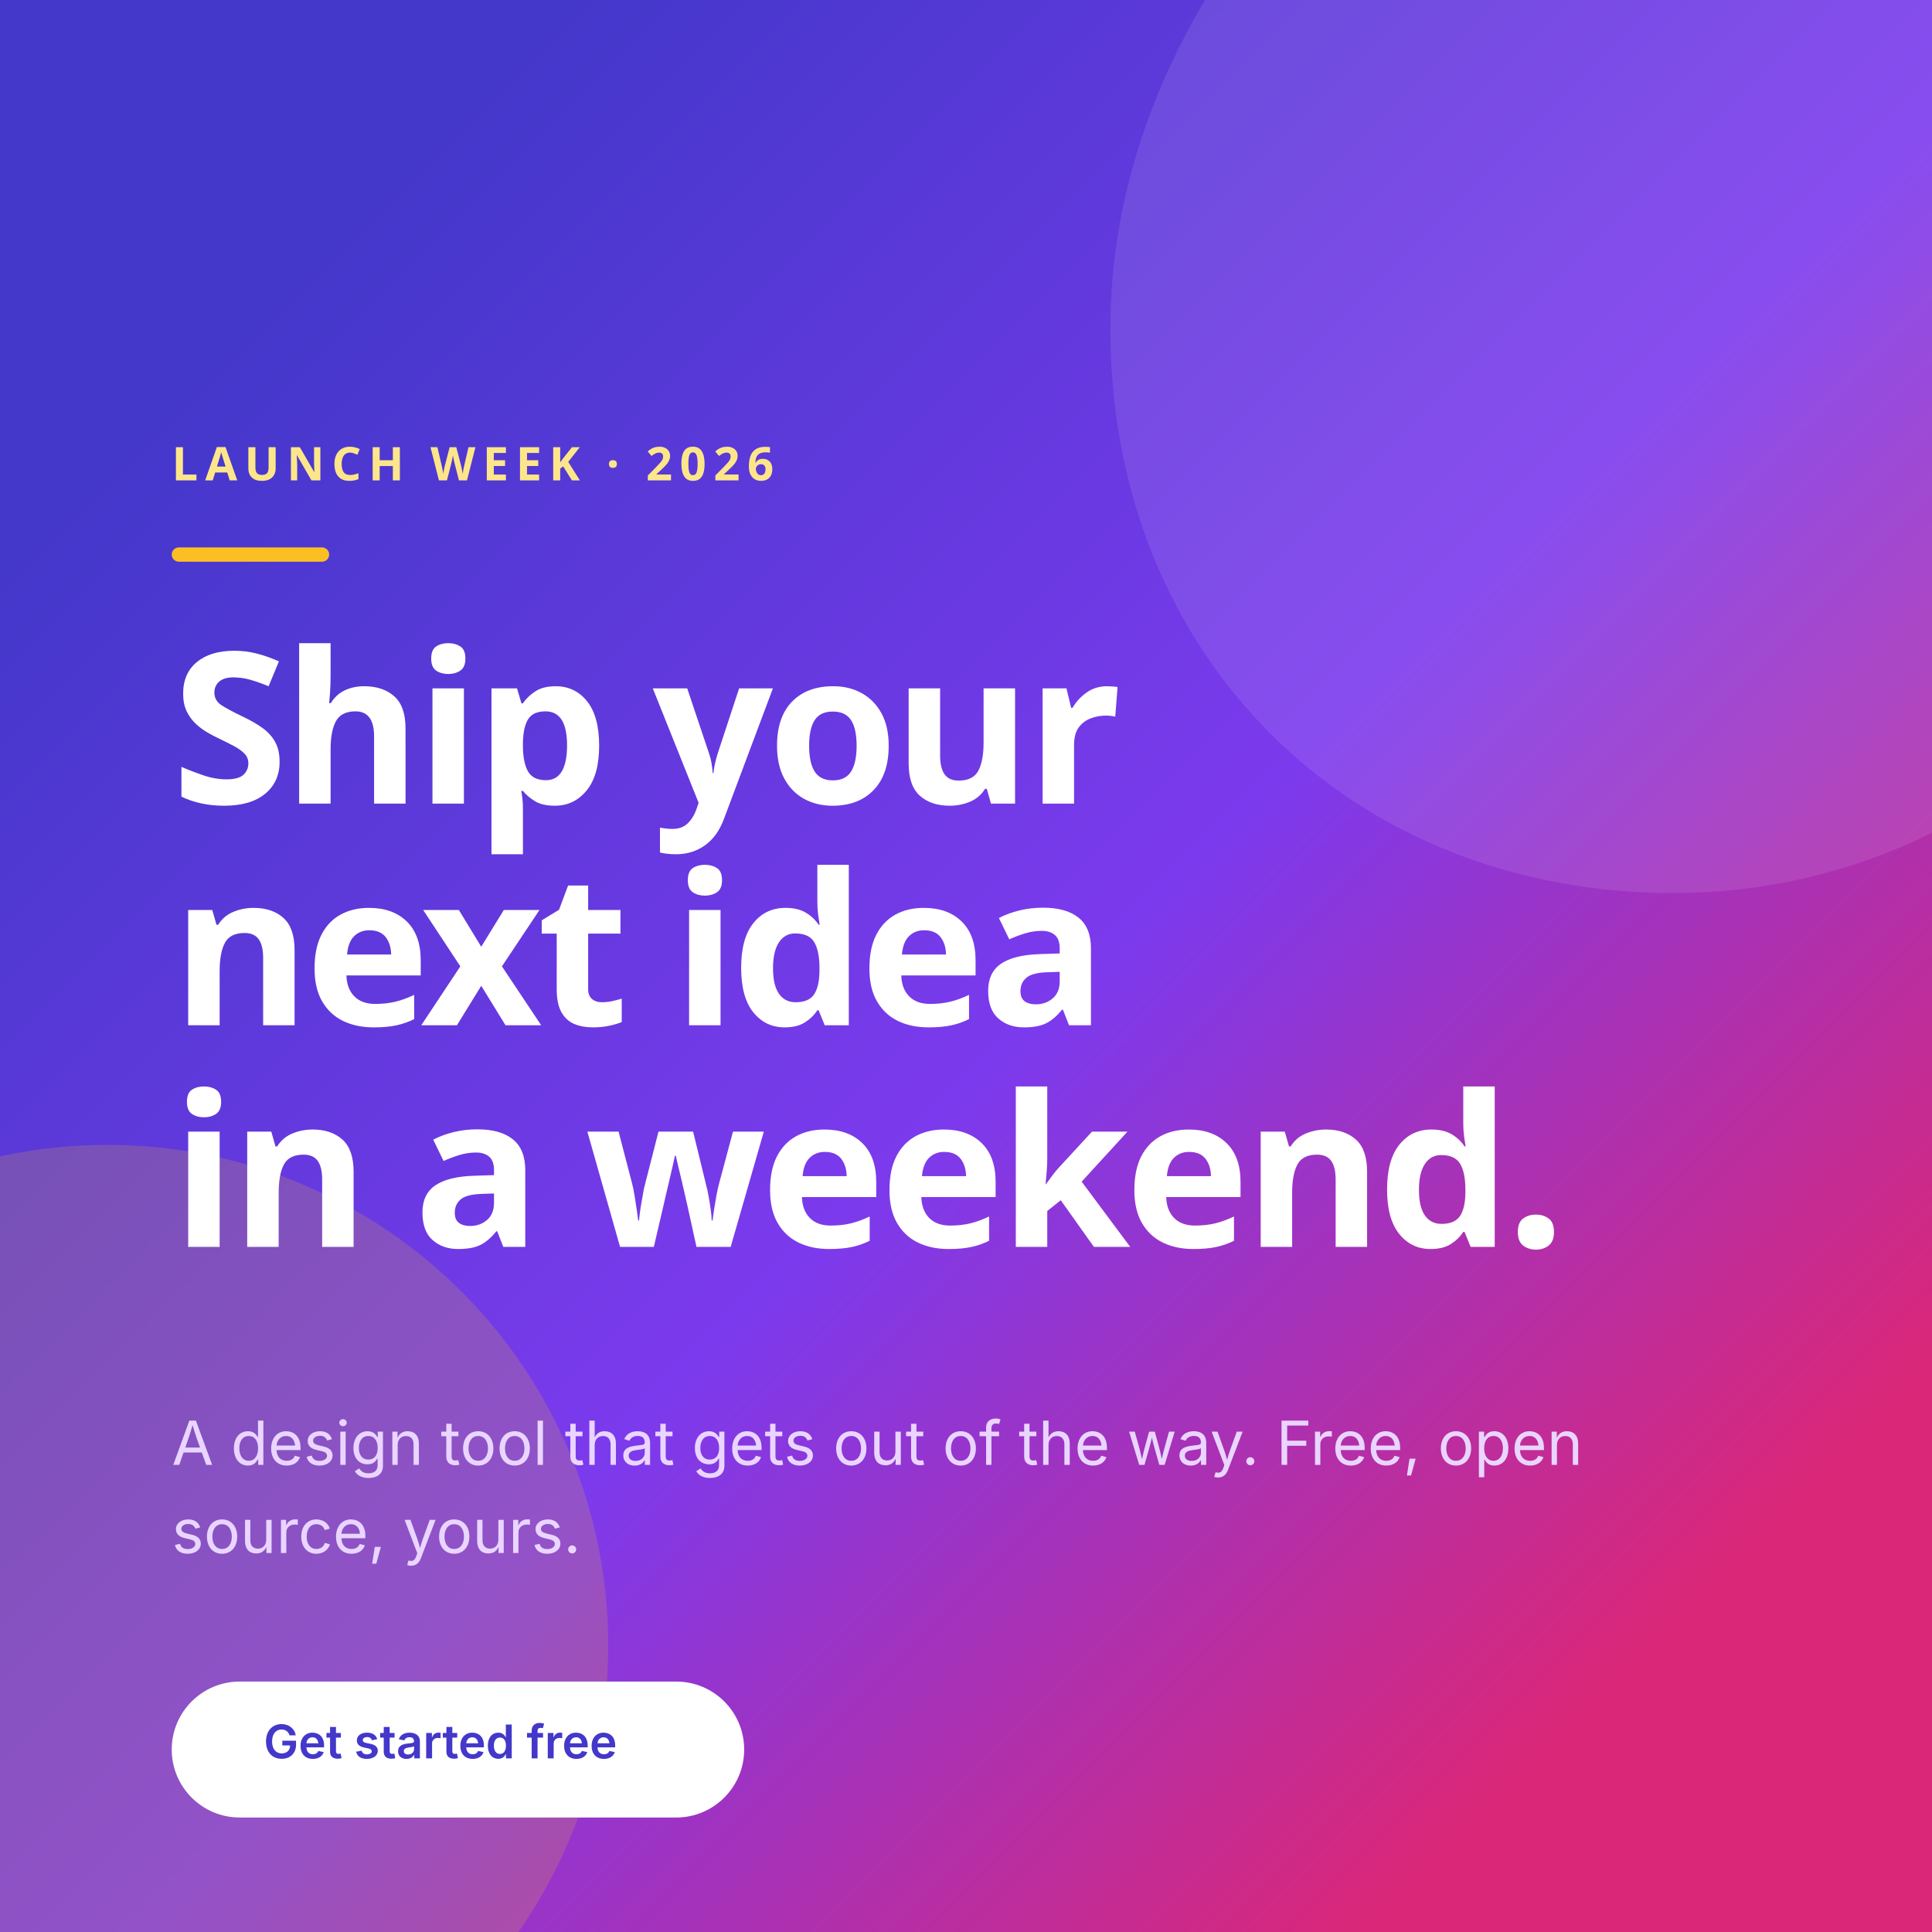
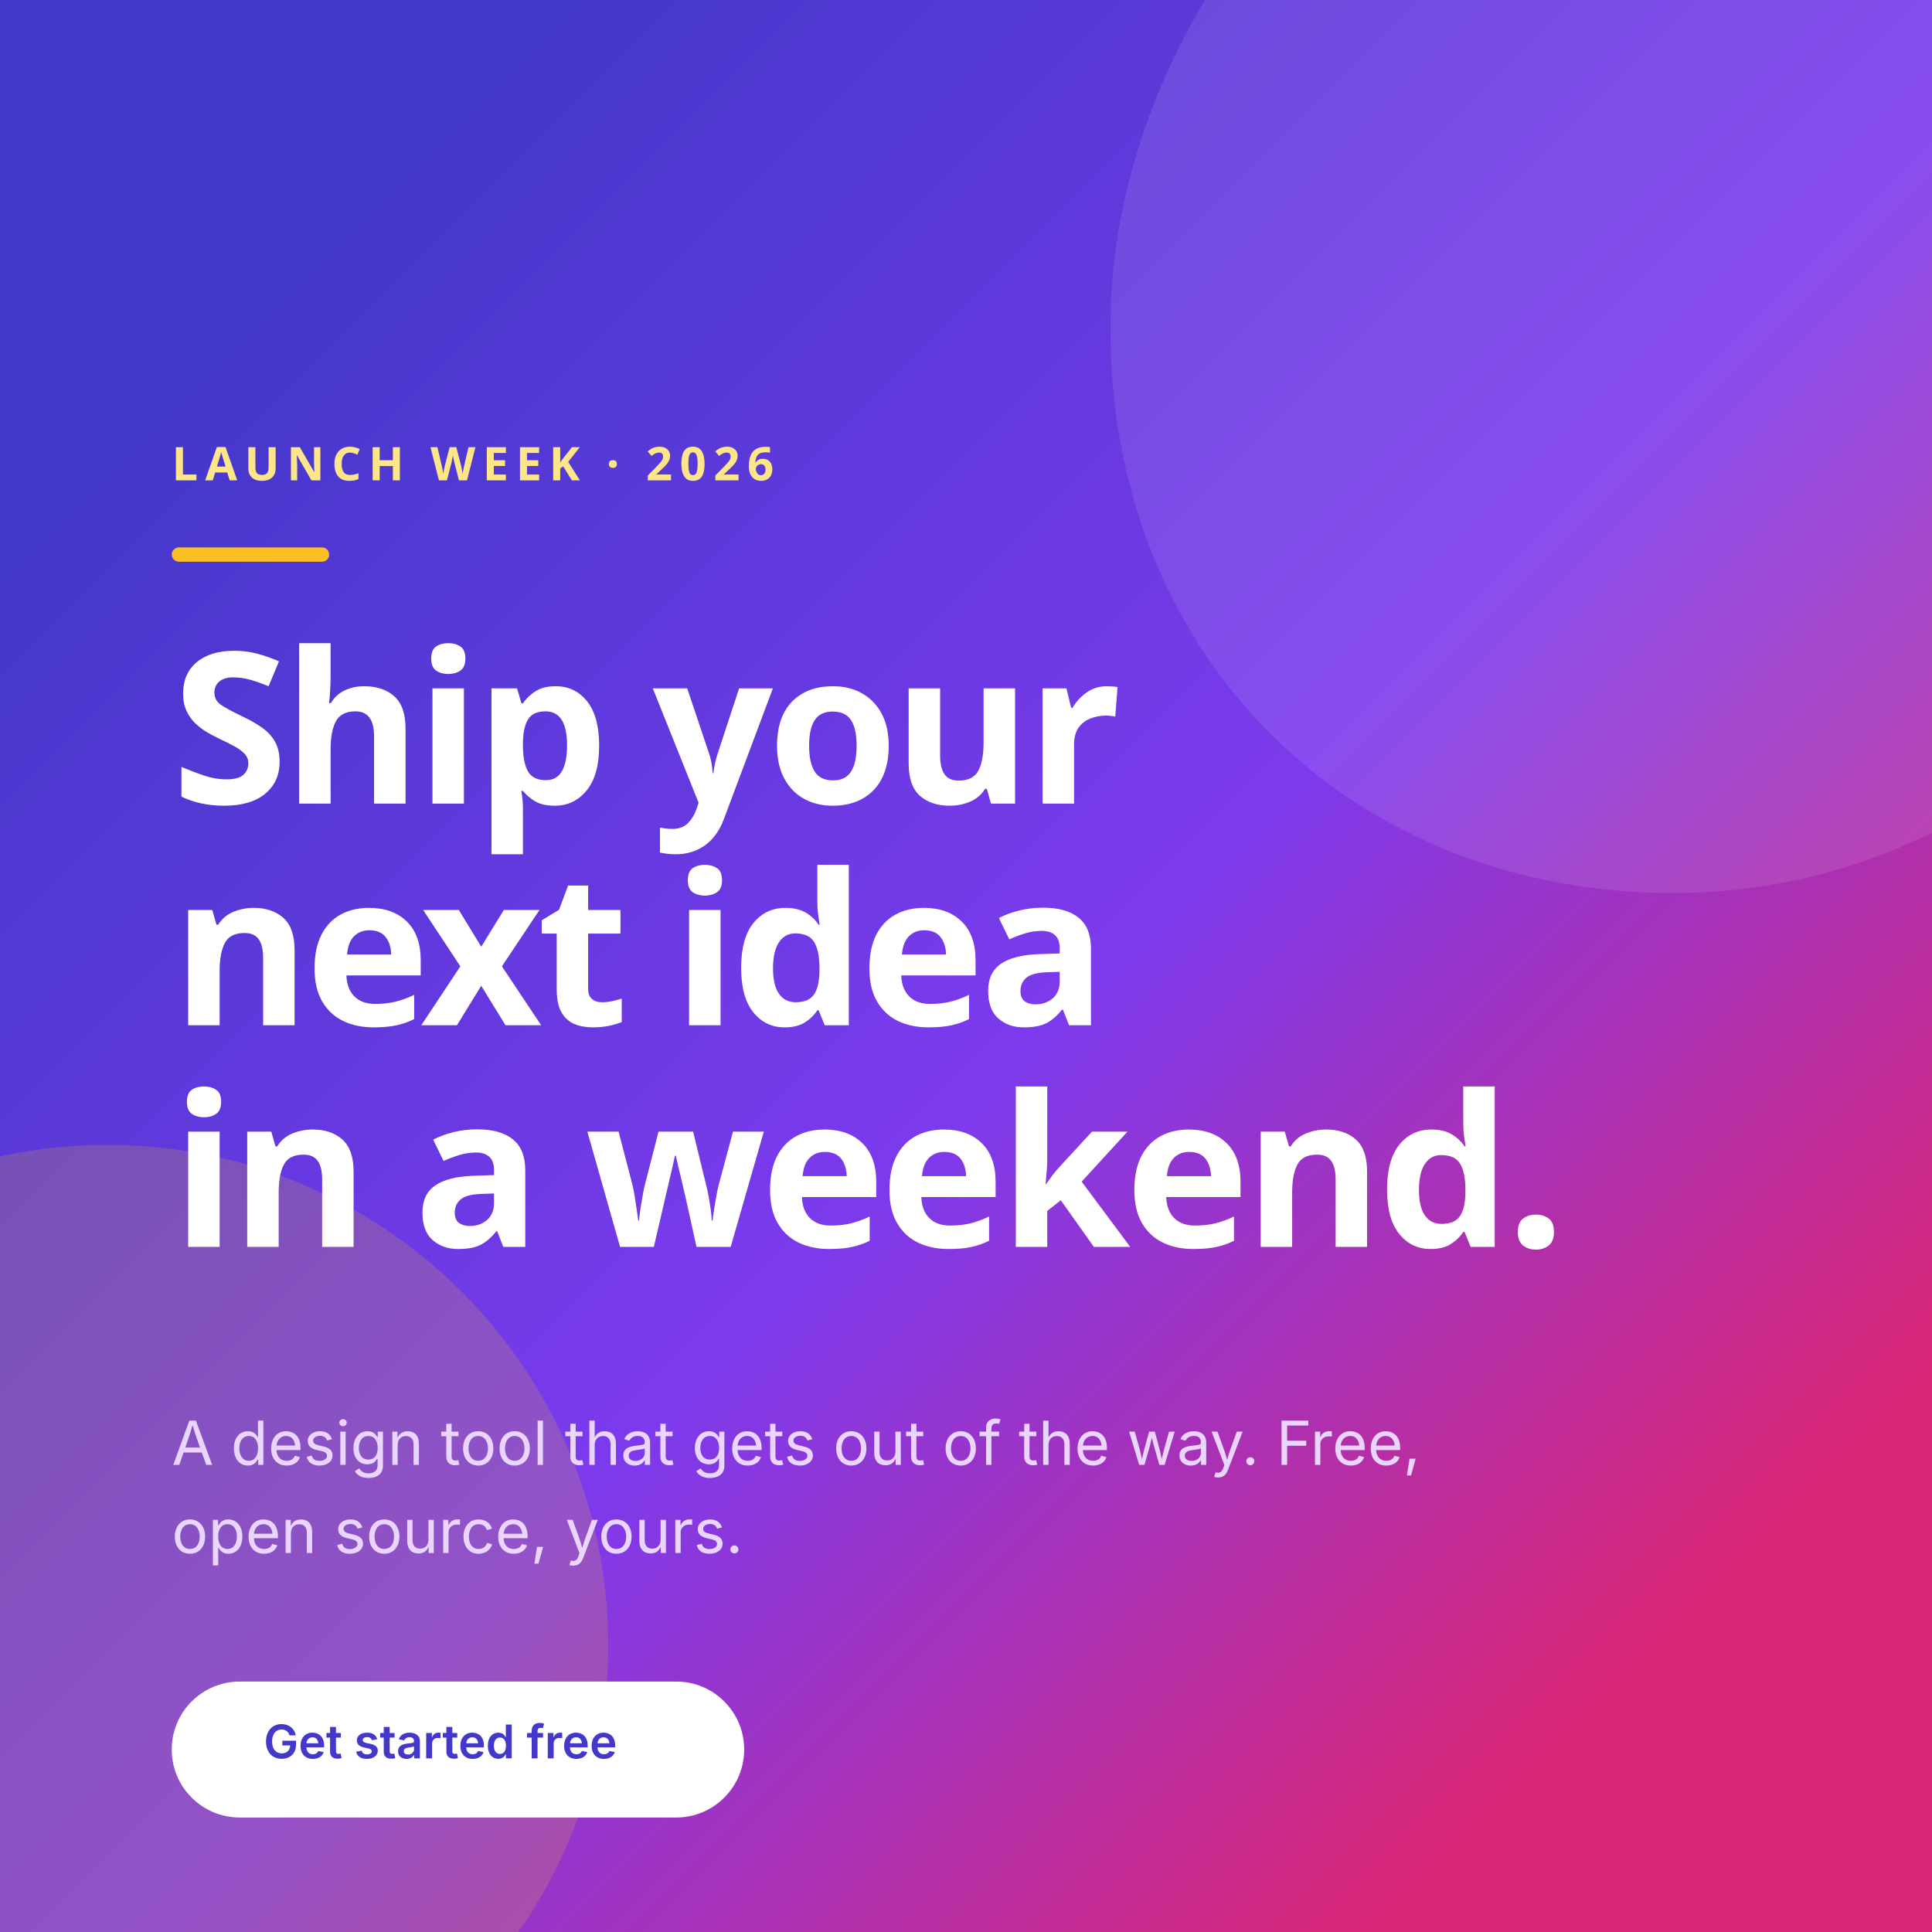
<svg xmlns="http://www.w3.org/2000/svg" viewBox="0 0 1080 1080" width="1080" height="1080">
  <defs>
    <linearGradient id="grad-0" x1="14.64%" y1="14.64%" x2="85.36%" y2="85.36%">
      <stop offset="0" stop-color="#4338ca" />
      <stop offset="0.55" stop-color="#7c3aed" />
      <stop offset="1" stop-color="#db2777" />
    </linearGradient>
  </defs>
  <rect x="0" y="0" width="1080" height="1080" fill="url(#grad-0)" />
  <g opacity="0.1">
    <g transform="translate(600 -180) scale(7 7)">
      <path d="M54 2 C80 6 99 26 96 52 C93 78 72 98 46 97 C20 96 2 76 3 50 C4 24 28 -2 54 2 Z" fill="#ffffff" />
    </g>
  </g>
  <g opacity="0.18">
    <ellipse cx="60" cy="920" rx="280" ry="280" fill="#fbbf24" />
  </g>
  <text x="96" y="248" font-family="'Space Grotesk', ui-sans-serif, system-ui, sans-serif" font-size="26" font-weight="600" letter-spacing="4" text-anchor="start" fill="#fde68a" xml:space="preserve">
    <tspan x="96" y="268.54">LAUNCH WEEK · 2026</tspan>
  </text>
  <rect x="96" y="306" width="88" height="8" rx="4" ry="4" fill="#fbbf24" />
  <text x="96" y="356" font-family="'Space Grotesk', ui-sans-serif, system-ui, sans-serif" font-size="118" font-weight="700" letter-spacing="-3" text-anchor="start" fill="#ffffff" xml:space="preserve">
    <tspan x="96" y="449.22">Ship your</tspan>
    <tspan x="96" y="573.12">next idea</tspan>
    <tspan x="96" y="697.02">in a weekend.</tspan>
  </text>
  <text x="96" y="792" font-family="Inter, ui-sans-serif, system-ui, sans-serif" font-size="34" font-weight="400" text-anchor="start" fill="#e9d5ff" xml:space="preserve">
-     <tspan x="96" y="818.86">A design tool that gets out of the way. Free, open</tspan>
-     <tspan x="96" y="868.16">source, yours.</tspan>
+     <tspan x="96" y="818.86">A design tool that gets out of the way. Free,</tspan>
+     <tspan x="96" y="868.16">open source, yours.</tspan>
  </text>
  <rect x="96" y="940" width="320" height="76" rx="38" ry="38" fill="#ffffff" />
  <text x="96" y="940" font-family="Inter, ui-sans-serif, system-ui, sans-serif" font-size="26" font-weight="600" text-anchor="middle" fill="#4338ca" xml:space="preserve">
    <tspan x="256" y="982.94">Get started free</tspan>
  </text>
</svg>
